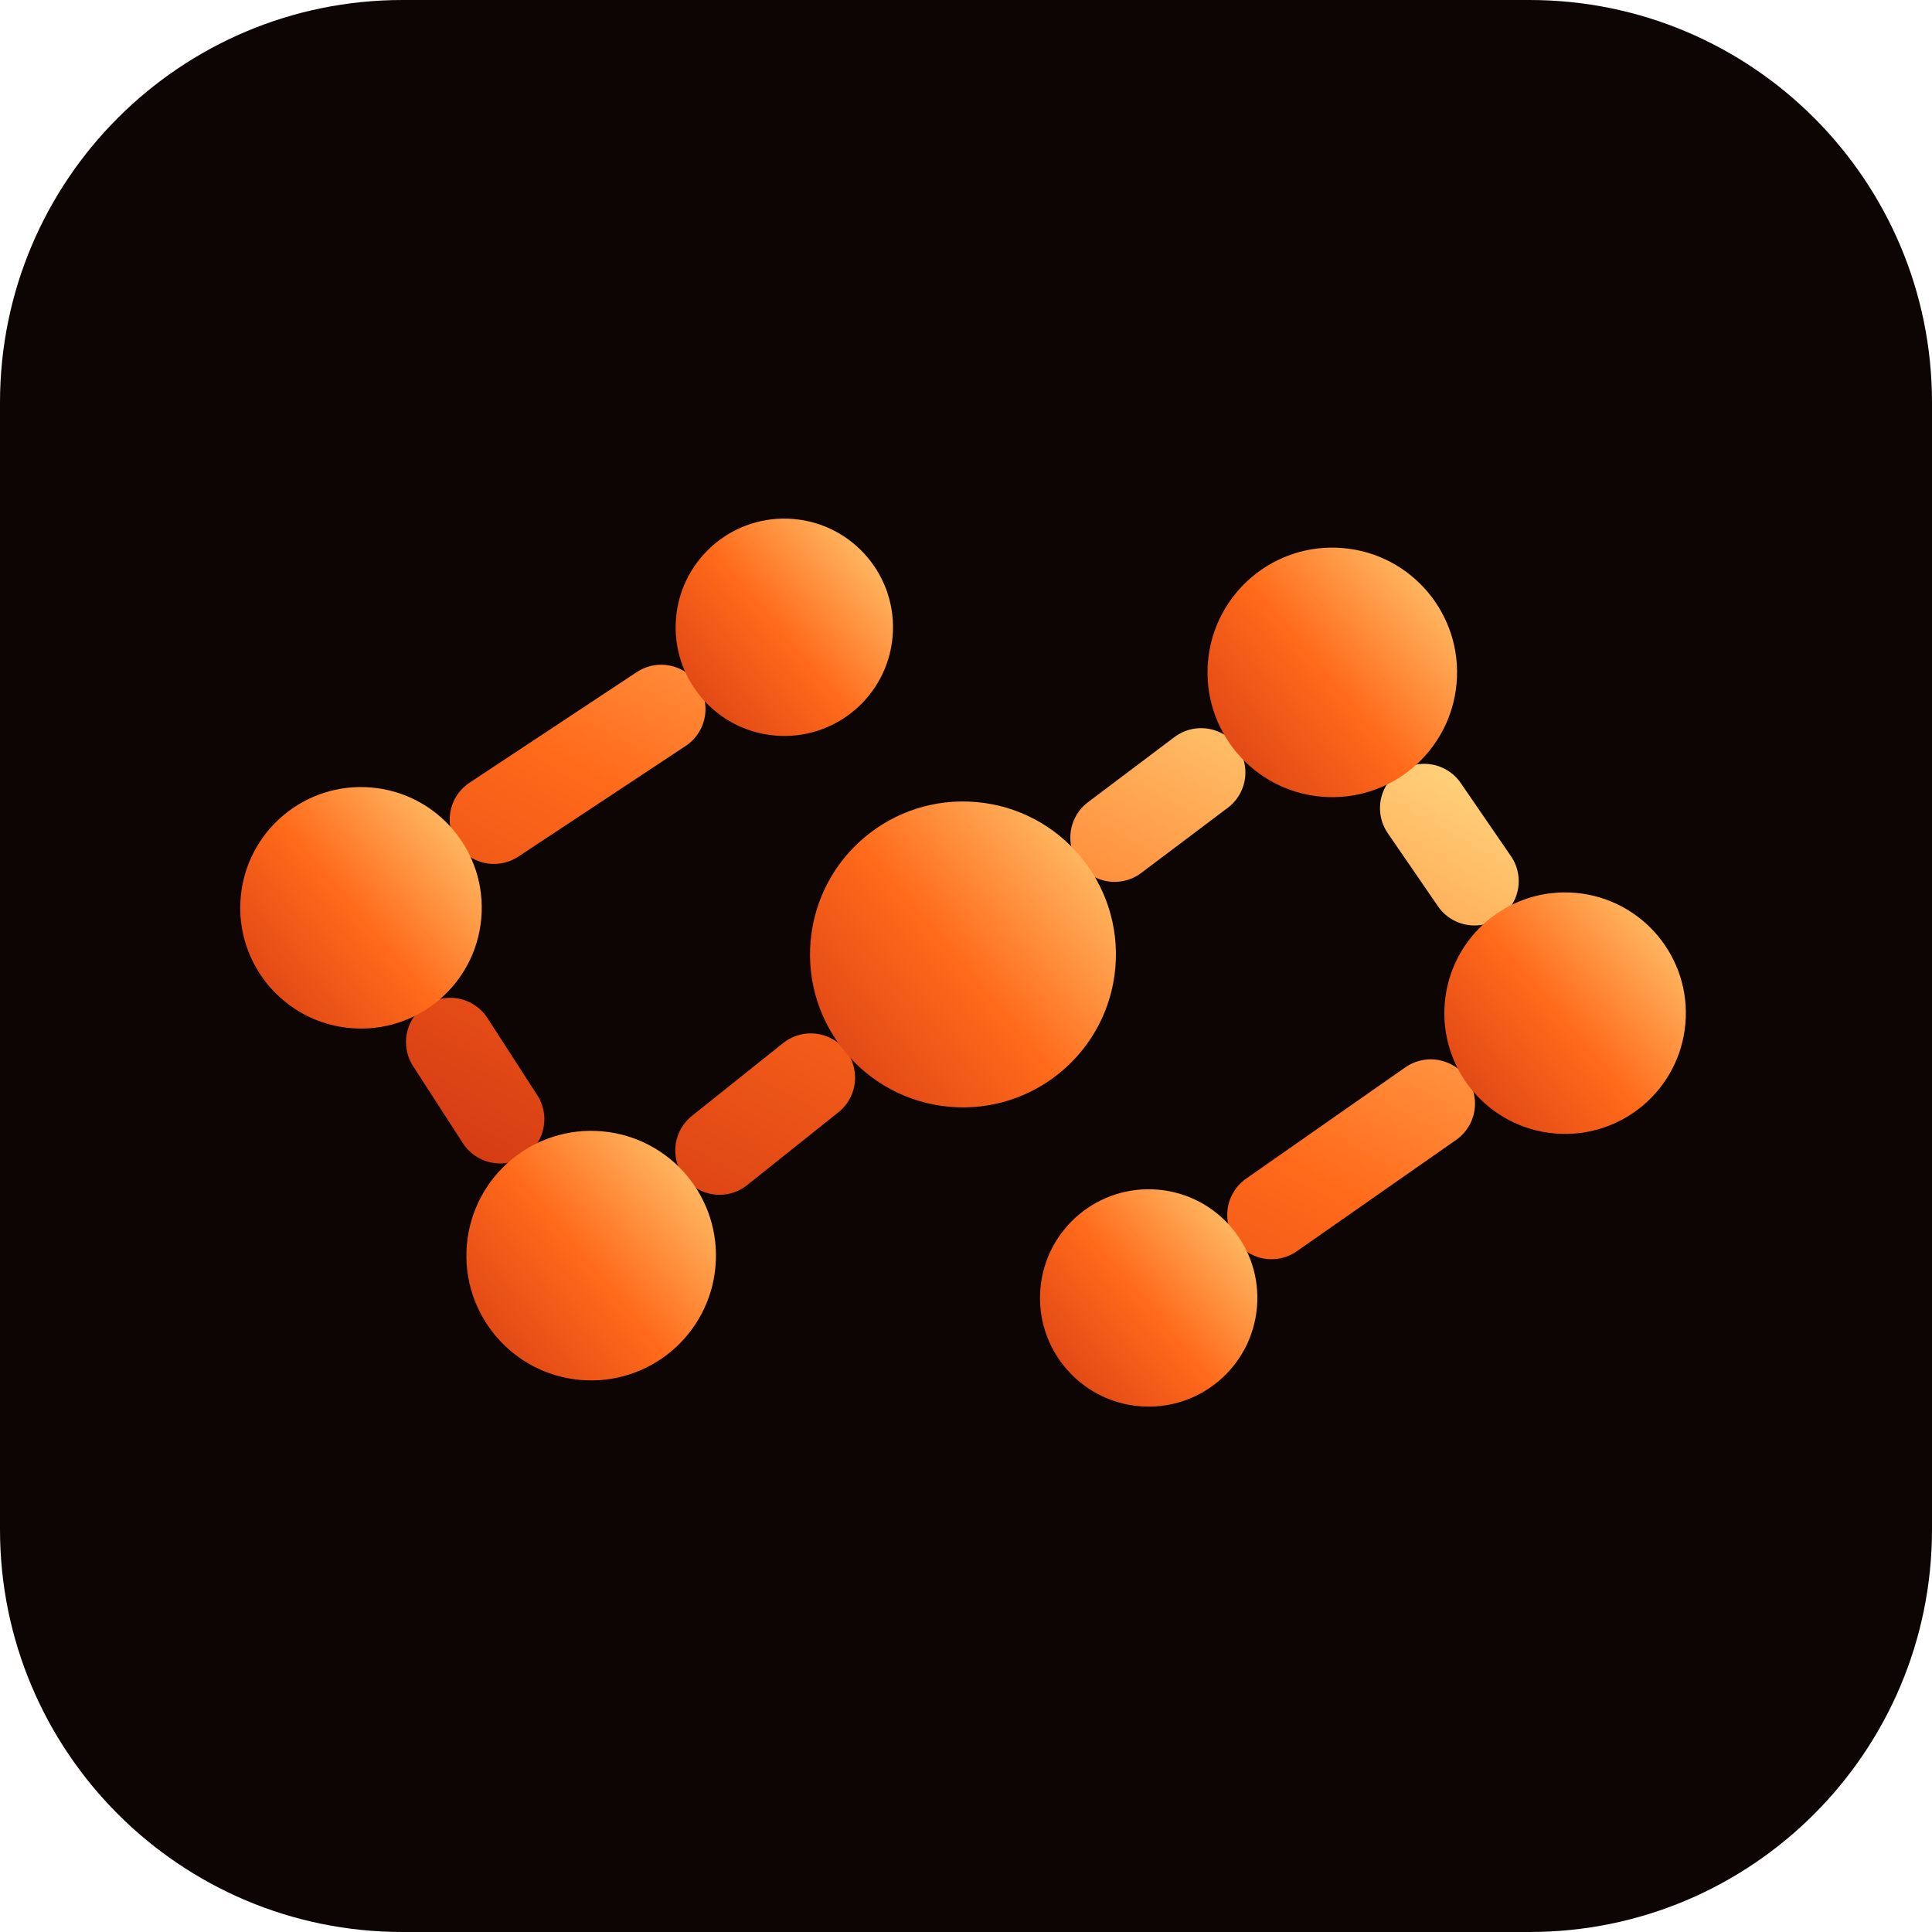
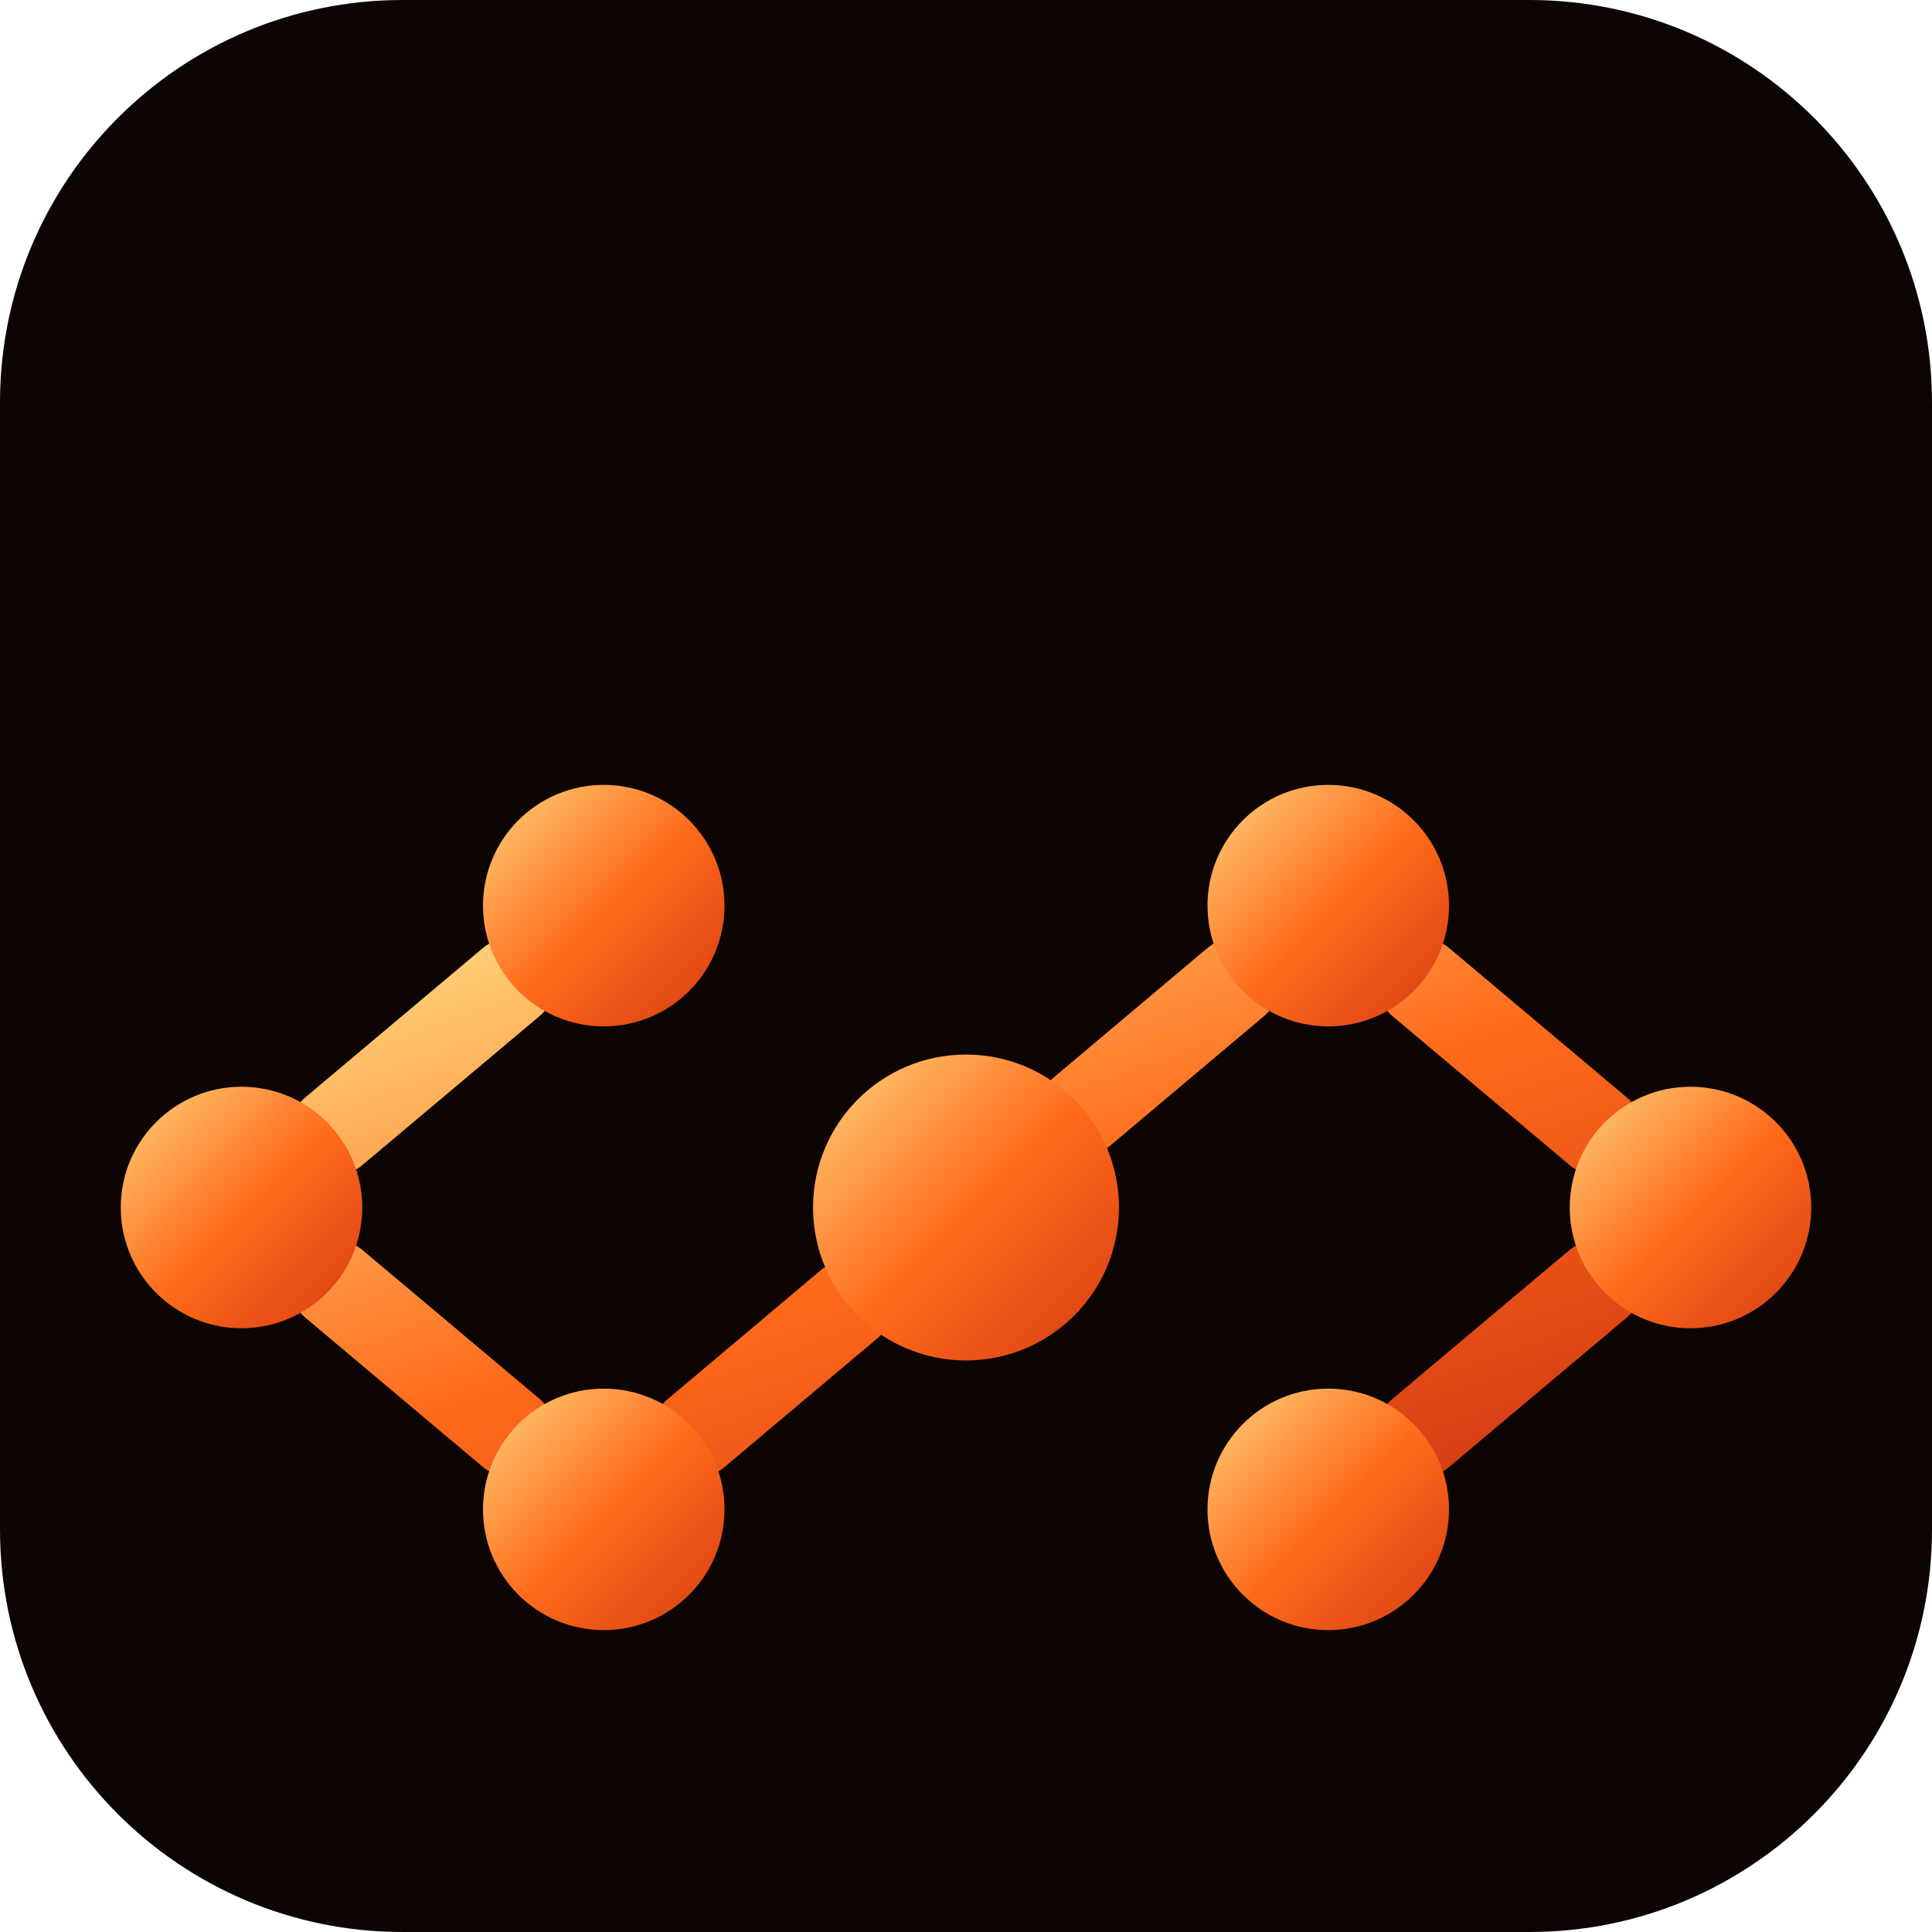
<svg xmlns="http://www.w3.org/2000/svg" viewBox="0 0 48 48">
  <defs>
    <linearGradient id="g" x1="0" y1="0" x2="1" y2="1">
      <stop offset="0" stop-color="#ffd27a" />
      <stop offset=".52" stop-color="#ff6a1a" />
      <stop offset="1" stop-color="#d63c14" />
    </linearGradient>
  </defs>
  <rect width="48" height="48" rx="10" fill="#0d0503" />
-   <g transform="rotate(95 24 24)">
+   <g transform="translate(0,6)">
    <g fill="none" stroke="url(#g)" stroke-width="2.2" stroke-linecap="round">
-       <path d="M29.5 15.9L26.4 12.2M20.8 11.6L19.1 13.0M18.7 18.6L20.5 20.6M27.1 27.6L29.1 29.7M28.8 35.2L27.0 36.6M21.4 36.0L18.3 32.1" />
+       <path d="M8.3 22.1L12.7 18.4M8.3 25.9L12.7 29.6M17.3 29.6L21.1 26.4M26.9 21.6L30.7 18.4M35.3 18.4L39.7 22.1M39.7 25.9L35.3 29.6" />
    </g>
    <g fill="url(#g)">
-       <circle cx="31.82" cy="18.76" r="2.7" />
-       <circle cx="23.87" cy="9.07" r="3.0" />
-       <circle cx="15.94" cy="15.57" r="3.1" />
-       <circle cx="23.72" cy="24.10" r="3.8" />
-       <circle cx="31.98" cy="32.65" r="3.1" />
-       <circle cx="23.87" cy="39.10" r="3.0" />
-       <circle cx="16.01" cy="29.23" r="2.7" />
+       <circle cx="6" cy="24" r="3.0" />
+       <circle cx="15" cy="16.5" r="3.0" />
+       <circle cx="15" cy="31.5" r="3.0" />
+       <circle cx="24" cy="24" r="3.8" />
+       <circle cx="33" cy="16.5" r="3.0" />
+       <circle cx="42" cy="24" r="3.0" />
+       <circle cx="33" cy="31.5" r="3.0" />
    </g>
  </g>
</svg>
